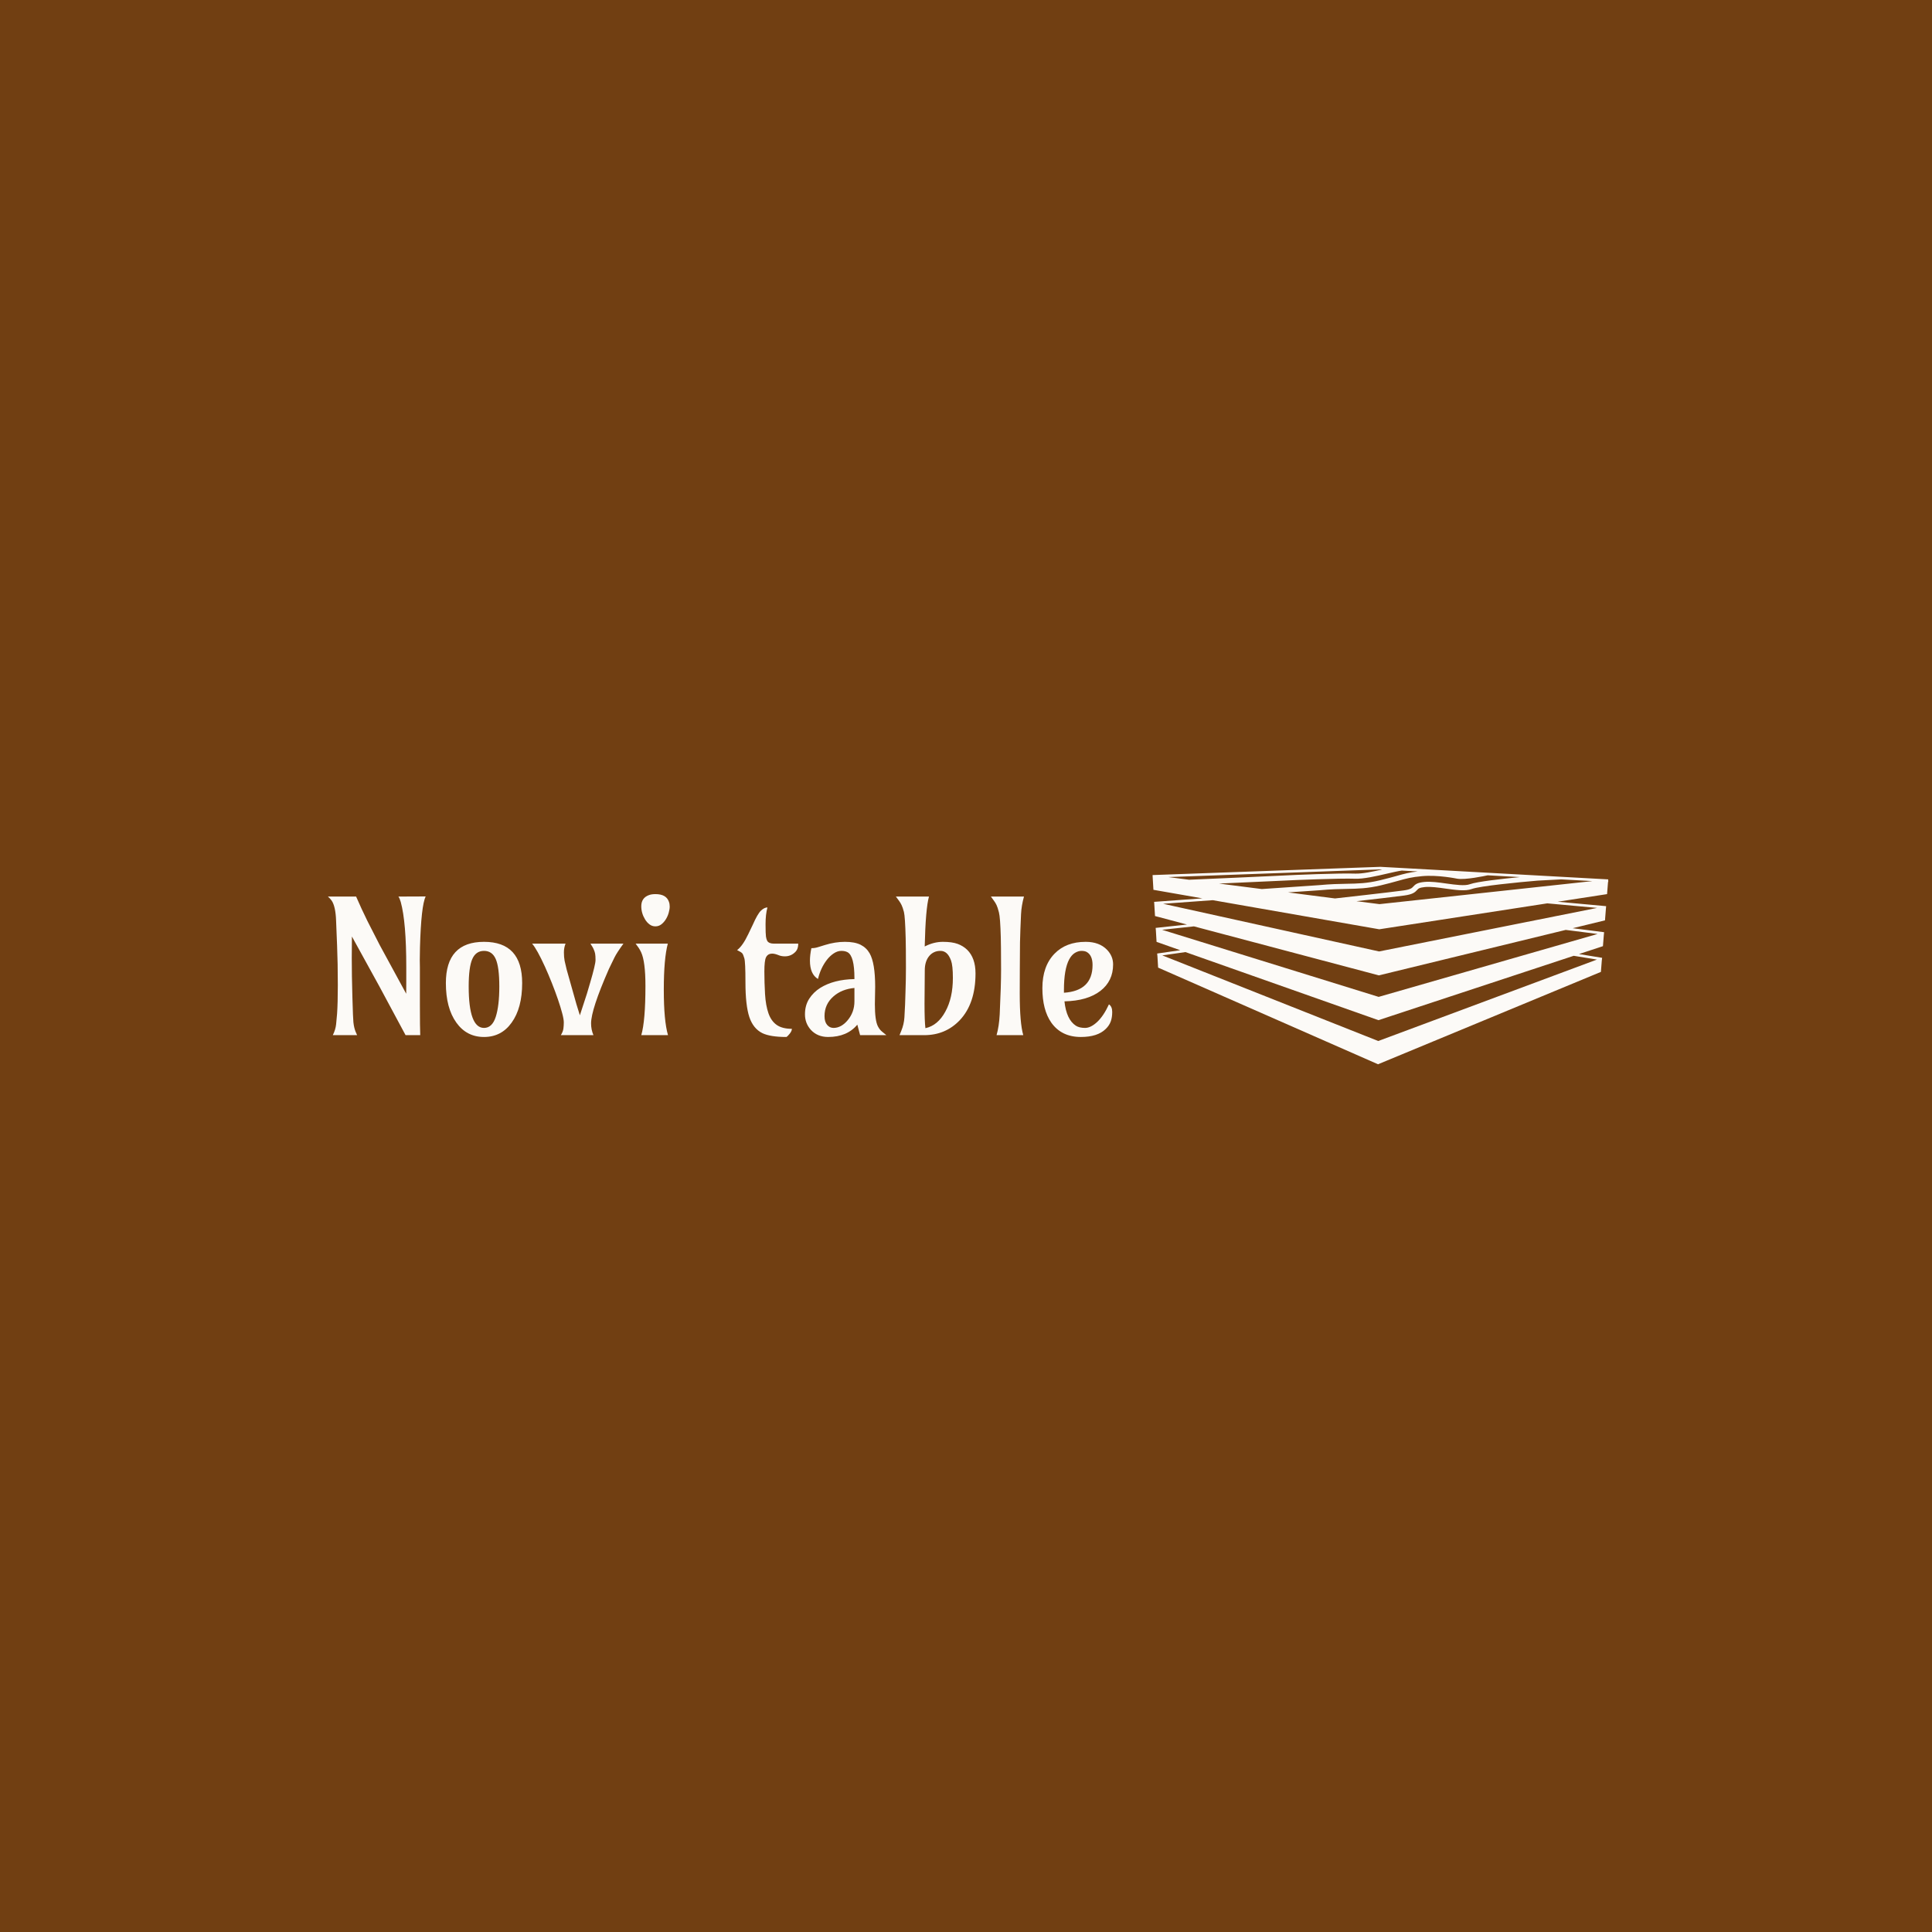
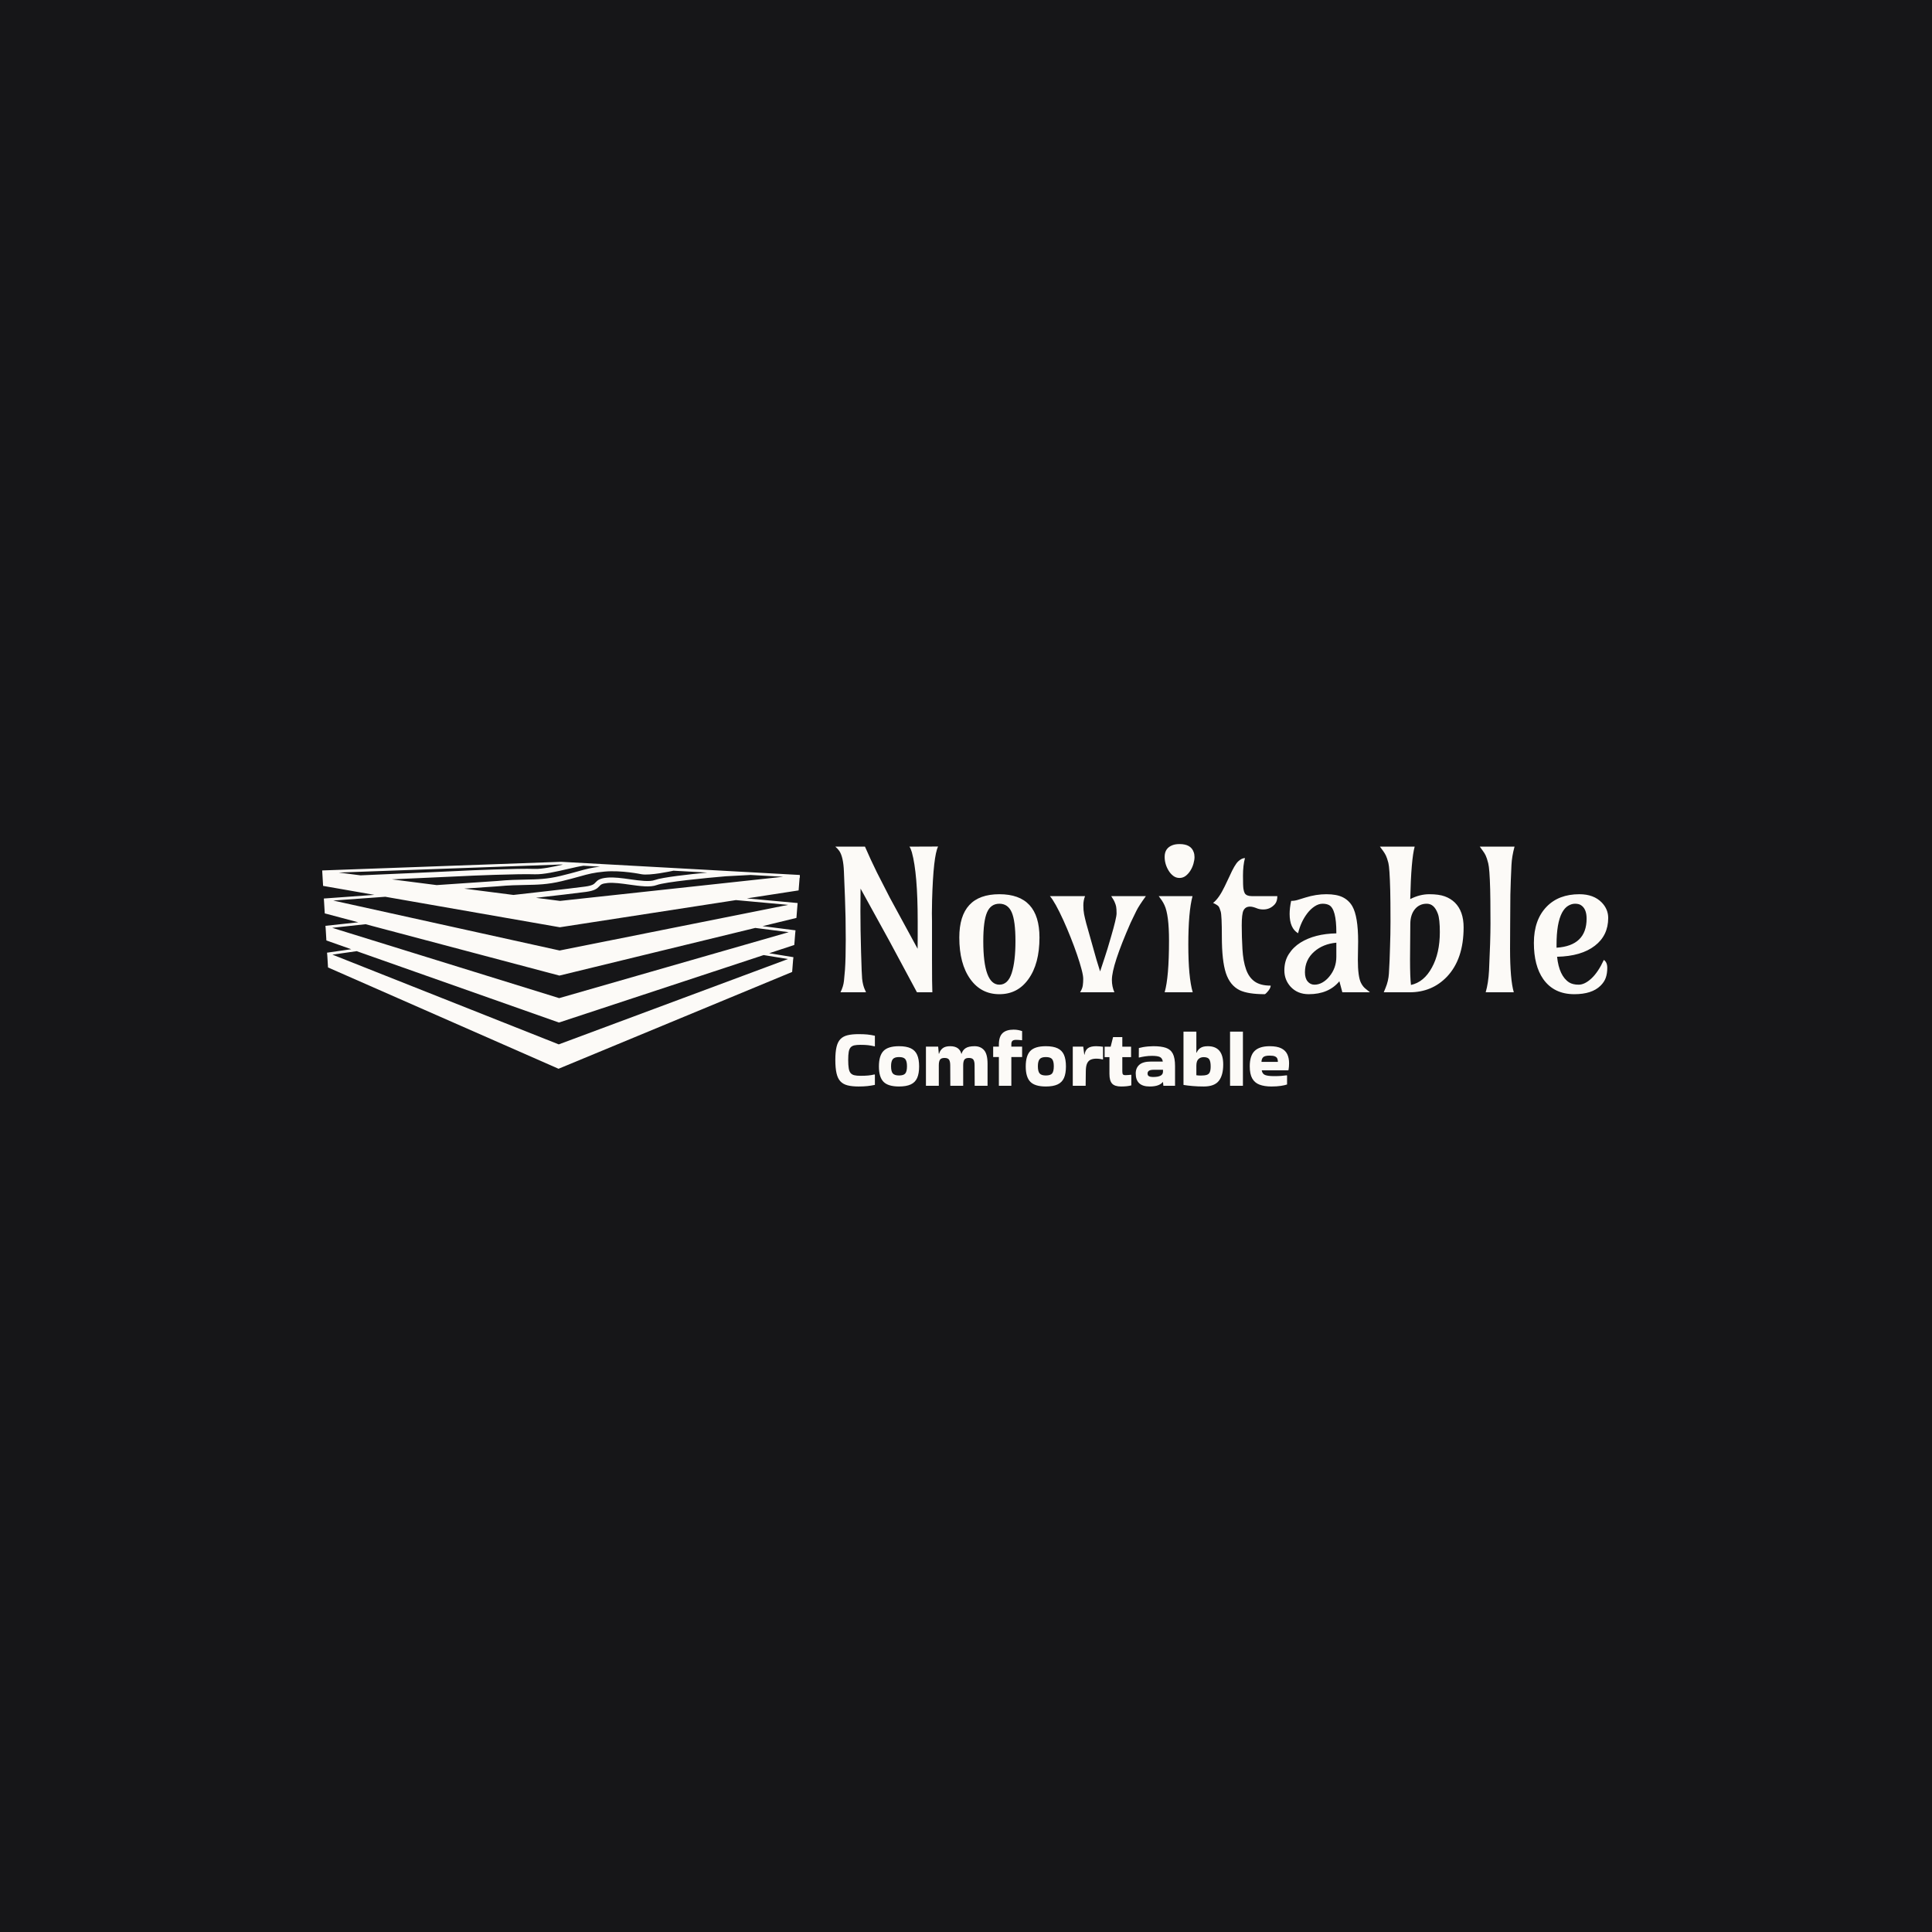
<svg xmlns="http://www.w3.org/2000/svg" version="1.1" width="1500" height="1500" viewBox="0 0 1500 1500">
-   <rect width="1500" height="1500" fill="#713f12" />
-   <g transform="matrix(0.6666667,0,0,0.6666667,249.3939,672.646)">
-     <svg viewBox="0 0 396 61" data-background-color="#713f12" preserveAspectRatio="xMidYMid meet" height="231" width="1500">
-       <g id="tight-bounds" transform="matrix(1,0,0,1,0.24,0.1402156)">
-         <svg viewBox="0 0 395.52 60.72" height="60.72" width="395.52">
+   <rect width="1500" height="1500" fill="#161618" />
+   <g transform="matrix(0.6666667,0,0,0.6666667,249.3939,654.7753)">
+     <svg viewBox="0 0 396 75" data-background-color="#161618" preserveAspectRatio="xMidYMid meet" height="284" width="1500">
+       <g id="tight-bounds" transform="matrix(1,0,0,1,0.24,0.2210333)">
+         <svg viewBox="0 0 395.52 74.558" height="74.558" width="395.52">
          <g>
-             <svg viewBox="0 0 638.501 98.022" height="60.72" width="395.52">
-               <g transform="matrix(1,0,0,1,0,13.54712)">
-                 <svg viewBox="0 0 395.52 70.927" height="70.927" width="395.52">
+             <svg viewBox="0 0 658.088 124.054" height="74.558" width="395.52">
+               <g transform="matrix(1,0,0,1,262.5677,0)">
+                 <svg viewBox="0 0 395.52 124.054" height="124.054" width="395.52">
                  <g id="textblocktransform">
-                     <svg viewBox="0 0 395.52 70.927" height="70.927" width="395.52" id="textblock">
+                     <svg viewBox="0 0 395.52 124.054" height="124.054" width="395.52" id="textblock">
                      <g>
-                         <svg viewBox="0 0 395.52 70.927" height="70.927" width="395.52">
+                         <svg viewBox="0 0 395.52 76.824" height="76.824" width="395.52">
                          <g transform="matrix(1,0,0,1,0,0)">
-                             <svg width="395.52" viewBox="2.29 -38.01 211.6 38.5" height="70.927" data-palette-color="#fcfaf7">
-                               <g class="wordmark-text-0" data-fill-palette-color="primary" id="text-0">
-                                 <path d="M16.14-13.18L8.76-26.59Q8.72-24.05 8.72-20.8L8.72-20.8Q8.72-16.19 8.89-10.24 9.06-4.3 9.16-3.48 9.25-2.66 9.4-2.05L9.4-2.05Q9.64-1.05 10.16 0L10.16 0 3.61 0Q4.35-1.49 4.5-2.92 4.66-4.35 4.76-5.76L4.76-5.76Q4.96-8.64 4.96-13.5L4.96-13.5Q4.96-19.38 4.76-24.24L4.76-24.24 4.49-30.96Q4.35-34.67 3.32-36.23L3.32-36.23Q2.91-36.82 2.29-37.35L2.29-37.35 9.89-37.35Q11.33-34.03 12.94-30.76L12.94-30.76 16.26-24.27 23.39-11.16Q23.41-12.7 23.41-14.45L23.41-14.45 23.41-18.26Q23.41-30.47 21.92-35.89L21.92-35.89Q21.63-36.89 21.29-37.35L21.29-37.35 28.64-37.38Q27.42-34.94 27.1-23.63L27.1-23.63Q27.05-21.88 27.05-20.26L27.05-20.26 27.08-18.21 27.08-8.25Q27.08-1.93 27.17 0L27.17 0 23.22 0 16.14-13.18ZM44.36-22.71Q42.16-22.71 41.2-20.51 40.23-18.31 40.23-13.11L40.23-13.11Q40.23-1.95 44.36-1.95L44.36-1.95Q46.56-1.95 47.52-4.93 48.48-7.91 48.48-13.11 48.48-18.31 47.52-20.51 46.56-22.71 44.36-22.71L44.36-22.71ZM34.08-14.04Q34.08-25.15 44.36-25.15 54.64-25.15 54.64-14.04L54.64-14.04Q54.64-7.3 51.8-3.37L51.8-3.37Q49.05 0.49 44.36 0.49 39.67 0.49 36.91-3.37L36.91-3.37Q34.08-7.3 34.08-14.04L34.08-14.04ZM57.32-24.66L66.33-24.66Q65.89-23.58 65.89-22.3 65.89-21.02 66.08-20.03 66.28-19.04 66.62-17.72L66.62-17.72 69.26-8.35 70.19-5.35Q71.63-9.67 72.09-11.18L72.09-11.18 72.97-14.16Q74.41-19.07 74.41-20.24 74.41-21.41 74.3-21.96 74.19-22.51 73.99-22.95L73.99-22.95Q73.75-23.61 73.04-24.66L73.04-24.66 81.93-24.66Q80.12-22.17 79.51-20.92L79.51-20.92 78.61-19.07Q78.39-18.63 78-17.8L78-17.8Q73.21-6.88 73.21-3.17L73.21-3.17Q73.21-1.49 73.85 0L73.85 0 65.06 0Q65.64-0.93 65.75-1.75 65.86-2.56 65.86-3.43 65.86-4.3 65.42-5.93 64.99-7.57 64.28-9.64 63.57-11.72 62.65-14.03 61.74-16.33 60.79-18.43L60.79-18.43Q58.64-23.14 57.32-24.66L57.32-24.66ZM93.36-31.23Q92.86-30.42 92.16-29.87 91.45-29.32 90.54-29.32 89.64-29.32 88.93-29.87 88.22-30.42 87.74-31.23L87.74-31.23Q86.74-32.89 86.74-34.74L86.74-34.74Q86.74-36.99 88.79-37.74L88.79-37.74Q89.52-38.01 90.57-38.01L90.57-38.01Q93.47-38.01 94.18-35.96L94.18-35.96Q94.4-35.38 94.4-34.66 94.4-33.94 94.13-32.98 93.86-32.03 93.36-31.23ZM93.94 0L86.74 0Q87.86-3.86 87.86-13.26L87.86-13.26Q87.86-19.87 86.69-22.36L86.69-22.36Q86.39-23 86.03-23.54L86.03-23.54 85.22-24.66 93.89-24.66Q92.81-20.63 92.81-12.24 92.81-3.86 93.94 0L93.94 0Z" fill="#fcfaf7" data-fill-palette-color="primary" />
-                                 <path d="M120.74-34.42L120.74-34.42Q120.23-32.54 120.23-29.92 120.23-27.29 120.34-26.56 120.45-25.83 120.69-25.39L120.69-25.39Q121.16-24.66 122.5-24.66L122.5-24.66 129.04-24.66Q129.04-23.29 128.38-22.56L128.38-22.56Q127.19-21.24 125.45-21.24L125.45-21.24Q124.6-21.24 123.94-21.48L123.94-21.48Q122.74-21.97 122.08-21.97 121.42-21.97 121.01-21.72 120.59-21.46 120.35-20.97L120.35-20.97Q119.91-20.09 119.91-17.14 119.91-14.18 120.09-11.08 120.28-7.98 121.01-5.9 121.74-3.81 123.23-2.76 124.72-1.71 127.33-1.71L127.33-1.71Q127.33-0.95 126.31 0.1L126.31 0.1Q126.04 0.39 125.84 0.49L125.84 0.49Q121.52 0.49 119.37-0.54L119.37-0.54Q116.91-1.76 115.86-4.88L115.86-4.88Q114.81-8.06 114.81-14.28L114.81-14.28Q114.81-19.73 114.51-20.72 114.22-21.7 113.98-22.02L113.98-22.02Q113.68-22.39 112.56-22.92L112.56-22.92Q114.08-24.07 115.56-27.2L115.56-27.2 116.79-29.76Q118.08-32.69 118.99-33.56 119.91-34.42 120.74-34.42ZM149.77-13.04L149.77-13.04 149.69-8.35Q149.69-3.98 150.5-2.39L150.5-2.39Q150.99-1.44 151.65-0.93L151.65-0.93 152.79 0 145.71 0 144.96-2.83Q142.2 0.49 137.1 0.49L137.1 0.49Q134.19 0.49 132.41-1.46L132.41-1.46Q130.85-3.22 130.85-5.62 130.85-8.01 131.98-9.79 133.12-11.57 134.97-12.74L134.97-12.74Q138.63-15.01 144.18-15.11L144.18-15.11 144.18-15.38Q144.18-21.31 142.34-22.34L142.34-22.34Q141.69-22.71 140.65-22.71 139.61-22.71 138.58-22.02 137.56-21.34 136.73-20.26L136.73-20.26Q135.07-18.09 134.36-15.14L134.36-15.14Q132.19-16.43 132.19-20.09L132.19-20.09Q132.19-21.58 132.58-23.44L132.58-23.44Q133.51-23.44 134.34-23.71L134.34-23.71 136.22-24.29Q138.98-25.15 141.61-25.15 144.25-25.15 145.82-24.37 147.4-23.58 148.28-22.05L148.28-22.05Q149.77-19.43 149.77-13.04ZM136.12-5.13Q136.12-3.61 136.81-2.78 137.51-1.95 138.56-1.95 139.61-1.95 140.59-2.5 141.56-3.05 142.34-4L142.34-4Q144.18-6.18 144.18-9.11L144.18-9.11 144.18-12.72Q140.76-12.4 138.54-10.45L138.54-10.45Q136.12-8.35 136.12-5.13L136.12-5.13ZM163.12-23.9L163.12-23.9Q165.56-25.15 168.01-25.15 170.47-25.15 171.98-24.6 173.49-24.05 174.57-23L174.57-23Q176.81-20.78 176.81-16.65L176.81-16.65Q176.81-8.5 172.54-4L172.54-4Q168.71 0 162.97 0L162.97 0 156.33 0 156.79-1.12Q157.53-2.91 157.65-4.8 157.77-6.69 157.83-8.26 157.89-9.84 157.94-11.67L157.94-11.67Q158.06-14.97 158.06-18.14 158.06-21.31 158.04-22.95 158.02-24.58 157.99-26.12L157.99-26.12Q157.84-31.93 157.52-33.19 157.19-34.45 156.88-35.07 156.58-35.69 156.18-36.23L156.18-36.23 155.35-37.35 164.27-37.35Q163.36-34.13 163.12-23.9ZM163.14-17.48L163.14-17.48 163.07-8.5Q163.07-3.78 163.31-1.88L163.31-1.88Q166.66-2.61 168.68-6.35L168.68-6.35Q170.71-10.03 170.71-15.43L170.71-15.43Q170.71-18.77 170.21-20.13 169.71-21.48 169.01-22.09 168.32-22.71 167.35-22.71 166.39-22.71 165.66-22.36 164.92-22.02 164.36-21.36L164.36-21.36Q163.14-19.92 163.14-17.48ZM188.75-17.58L188.73-11.18Q188.73-3.27 189.68 0L189.68 0 182.48 0Q183.16-2.37 183.33-5.59L183.33-5.59Q183.7-13.38 183.7-17.68 183.7-21.97 183.67-23.45 183.65-24.93 183.62-26.42L183.62-26.42Q183.48-31.71 183.12-33.09 182.77-34.47 182.46-35.1 182.16-35.72 181.77-36.23L181.77-36.23 180.96-37.35 189.87-37.35Q189.19-34.89 189.08-32.63 188.97-30.37 188.91-28.64 188.85-26.9 188.8-25.02L188.8-25.02Q188.75-21.9 188.75-17.58L188.75-17.58ZM212.77-8.3L212.77-8.3Q213.65-7.71 213.65-6.26 213.65-4.81 213.26-3.71 212.87-2.61 211.89-1.66L211.89-1.66Q209.7 0.49 205.2 0.49L205.2 0.49Q199.98 0.49 197.24-3.37L197.24-3.37Q194.83-6.81 194.83-12.67L194.83-12.67Q194.83-18.58 198.1-21.95L198.1-21.95Q201.2-25.15 206.5-25.15L206.5-25.15Q210.18-25.15 212.26-23L212.26-23Q213.89-21.29 213.89-19.06 213.89-16.82 213.03-15.03 212.16-13.23 210.48-11.94L210.48-11.94Q207.01-9.25 200.78-9.11L200.78-9.11Q201.3-4.2 203.86-2.54L203.86-2.54Q204.79-1.95 206.33-1.95 207.86-1.95 209.6-3.56 211.33-5.18 212.77-8.3ZM200.64-12.18L200.64-11.43Q208.35-11.94 208.35-18.9L208.35-18.9Q208.35-21.51 206.79-22.41L206.79-22.41Q206.25-22.71 205.37-22.71 204.49-22.71 203.6-22.17 202.71-21.63 202.05-20.41L202.05-20.41Q200.64-17.75 200.64-12.18L200.64-12.18Z" fill="#fcfaf7" data-fill-palette-color="primary" />
-                               </g>
+                             <svg width="395.52" viewBox="2.29 -38.01 198.2 38.5" height="76.824" data-palette-color="#fcfaf7">
+                               <path d="M16.14-13.18L8.76-26.59Q8.72-24.05 8.72-20.8L8.72-20.8Q8.72-16.19 8.89-10.24 9.06-4.3 9.16-3.48 9.25-2.66 9.4-2.05L9.4-2.05Q9.64-1.05 10.16 0L10.16 0 3.61 0Q4.35-1.49 4.5-2.92 4.66-4.35 4.76-5.76L4.76-5.76Q4.96-8.64 4.96-13.5L4.96-13.5Q4.96-19.38 4.76-24.24L4.76-24.24 4.49-30.96Q4.35-34.67 3.32-36.23L3.32-36.23Q2.91-36.82 2.29-37.35L2.29-37.35 9.89-37.35Q11.33-34.03 12.94-30.76L12.94-30.76 16.26-24.27 23.39-11.16Q23.41-12.7 23.41-14.45L23.41-14.45 23.41-18.26Q23.41-30.47 21.92-35.89L21.92-35.89Q21.63-36.89 21.29-37.35L21.29-37.35 28.64-37.38Q27.42-34.94 27.1-23.63L27.1-23.63Q27.05-21.88 27.05-20.26L27.05-20.26 27.08-18.21 27.08-8.25Q27.08-1.93 27.17 0L27.17 0 23.22 0 16.14-13.18ZM44.36-22.71Q42.16-22.71 41.2-20.51 40.23-18.31 40.23-13.11L40.23-13.11Q40.23-1.95 44.36-1.95L44.36-1.95Q46.56-1.95 47.52-4.93 48.48-7.91 48.48-13.11 48.48-18.31 47.52-20.51 46.56-22.71 44.36-22.71L44.36-22.71ZM34.08-14.04Q34.08-25.15 44.36-25.15 54.64-25.15 54.64-14.04L54.64-14.04Q54.64-7.3 51.8-3.37L51.8-3.37Q49.05 0.49 44.36 0.49 39.67 0.49 36.91-3.37L36.91-3.37Q34.08-7.3 34.08-14.04L34.08-14.04ZM57.32-24.66L66.33-24.66Q65.89-23.58 65.89-22.3 65.89-21.02 66.08-20.03 66.28-19.04 66.62-17.72L66.62-17.72 69.26-8.35 70.19-5.35Q71.63-9.67 72.09-11.18L72.09-11.18 72.97-14.16Q74.41-19.07 74.41-20.24 74.41-21.41 74.3-21.96 74.19-22.51 73.99-22.95L73.99-22.95Q73.75-23.61 73.04-24.66L73.04-24.66 81.93-24.66Q80.12-22.17 79.51-20.92L79.51-20.92 78.61-19.07Q78.39-18.63 78-17.8L78-17.8Q73.21-6.88 73.21-3.17L73.21-3.17Q73.21-1.49 73.85 0L73.85 0 65.06 0Q65.64-0.93 65.75-1.75 65.86-2.56 65.86-3.43 65.86-4.3 65.42-5.93 64.99-7.57 64.28-9.64 63.57-11.72 62.65-14.03 61.74-16.33 60.79-18.43L60.79-18.43Q58.64-23.14 57.32-24.66L57.32-24.66ZM93.36-31.23Q92.86-30.42 92.16-29.87 91.45-29.32 90.54-29.32 89.64-29.32 88.93-29.87 88.22-30.42 87.74-31.23L87.74-31.23Q86.74-32.89 86.74-34.74L86.74-34.74Q86.74-36.99 88.79-37.74L88.79-37.74Q89.52-38.01 90.57-38.01L90.57-38.01Q93.47-38.01 94.18-35.96L94.18-35.96Q94.4-35.38 94.4-34.66 94.4-33.94 94.13-32.98 93.86-32.03 93.36-31.23ZM93.94 0L86.74 0Q87.86-3.86 87.86-13.26L87.86-13.26Q87.86-19.87 86.69-22.36L86.69-22.36Q86.39-23 86.03-23.54L86.03-23.54 85.22-24.66 93.89-24.66Q92.81-20.63 92.81-12.24 92.81-3.86 93.94 0L93.94 0ZM107.34-34.42L107.34-34.42Q106.83-32.54 106.83-29.92 106.83-27.29 106.94-26.56 107.05-25.83 107.29-25.39L107.29-25.39Q107.75-24.66 109.1-24.66L109.1-24.66 115.64-24.66Q115.64-23.29 114.98-22.56L114.98-22.56Q113.78-21.24 112.05-21.24L112.05-21.24Q111.2-21.24 110.54-21.48L110.54-21.48Q109.34-21.97 108.68-21.97 108.02-21.97 107.61-21.72 107.19-21.46 106.95-20.97L106.95-20.97Q106.51-20.09 106.51-17.14 106.51-14.18 106.69-11.08 106.87-7.98 107.61-5.9 108.34-3.81 109.83-2.76 111.32-1.71 113.93-1.71L113.93-1.71Q113.93-0.95 112.91 0.1L112.91 0.1Q112.64 0.39 112.44 0.49L112.44 0.49Q108.12 0.49 105.97-0.54L105.97-0.54Q103.51-1.76 102.46-4.88L102.46-4.88Q101.41-8.06 101.41-14.28L101.41-14.28Q101.41-19.73 101.11-20.72 100.82-21.7 100.58-22.02L100.58-22.02Q100.28-22.39 99.16-22.92L99.16-22.92Q100.67-24.07 102.16-27.2L102.16-27.2 103.38-29.76Q104.68-32.69 105.59-33.56 106.51-34.42 107.34-34.42ZM136.36-13.04L136.36-13.04 136.29-8.35Q136.29-3.98 137.1-2.39L137.1-2.39Q137.59-1.44 138.24-0.93L138.24-0.93 139.39 0 132.31 0 131.55-2.83Q128.8 0.49 123.69 0.49L123.69 0.49Q120.79 0.49 119.01-1.46L119.01-1.46Q117.44-3.22 117.44-5.62 117.44-8.01 118.58-9.79 119.71-11.57 121.57-12.74L121.57-12.74Q125.23-15.01 130.77-15.11L130.77-15.11 130.77-15.38Q130.77-21.31 128.94-22.34L128.94-22.34Q128.28-22.71 127.25-22.71 126.21-22.71 125.18-22.02 124.16-21.34 123.33-20.26L123.33-20.26Q121.67-18.09 120.96-15.14L120.96-15.14Q118.79-16.43 118.79-20.09L118.79-20.09Q118.79-21.58 119.18-23.44L119.18-23.44Q120.1-23.44 120.93-23.71L120.93-23.71 122.81-24.29Q125.57-25.15 128.21-25.15 130.85-25.15 132.42-24.37 134-23.58 134.88-22.05L134.88-22.05Q136.36-19.43 136.36-13.04ZM122.72-5.13Q122.72-3.61 123.41-2.78 124.11-1.95 125.16-1.95 126.21-1.95 127.18-2.5 128.16-3.05 128.94-4L128.94-4Q130.77-6.18 130.77-9.11L130.77-9.11 130.77-12.72Q127.36-12.4 125.13-10.45L125.13-10.45Q122.72-8.35 122.72-5.13L122.72-5.13ZM149.72-23.9L149.72-23.9Q152.16-25.15 154.61-25.15 157.07-25.15 158.58-24.6 160.09-24.05 161.17-23L161.17-23Q163.41-20.78 163.41-16.65L163.41-16.65Q163.41-8.5 159.14-4L159.14-4Q155.31 0 149.57 0L149.57 0 142.93 0 143.39-1.12Q144.13-2.91 144.25-4.8 144.37-6.69 144.43-8.26 144.49-9.84 144.54-11.67L144.54-11.67Q144.66-14.97 144.66-18.14 144.66-21.31 144.64-22.95 144.61-24.58 144.59-26.12L144.59-26.12Q144.44-31.93 144.11-33.19 143.78-34.45 143.48-35.07 143.17-35.69 142.78-36.23L142.78-36.23 141.95-37.35 150.86-37.35Q149.96-34.13 149.72-23.9ZM149.74-17.48L149.74-17.48 149.67-8.5Q149.67-3.78 149.91-1.88L149.91-1.88Q153.26-2.61 155.28-6.35L155.28-6.35Q157.31-10.03 157.31-15.43L157.31-15.43Q157.31-18.77 156.81-20.13 156.31-21.48 155.61-22.09 154.92-22.71 153.95-22.71 152.99-22.71 152.26-22.36 151.52-22.02 150.96-21.36L150.96-21.36Q149.74-19.92 149.74-17.48ZM175.35-17.58L175.32-11.18Q175.32-3.27 176.28 0L176.28 0 169.07 0Q169.76-2.37 169.93-5.59L169.93-5.59Q170.3-13.38 170.3-17.68 170.3-21.97 170.27-23.45 170.25-24.93 170.22-26.42L170.22-26.42Q170.08-31.71 169.72-33.09 169.37-34.47 169.06-35.1 168.76-35.72 168.37-36.23L168.37-36.23 167.56-37.35 176.47-37.35Q175.79-34.89 175.68-32.63 175.57-30.37 175.51-28.64 175.45-26.9 175.4-25.02L175.4-25.02Q175.35-21.9 175.35-17.58L175.35-17.58ZM199.37-8.3L199.37-8.3Q200.25-7.71 200.25-6.26 200.25-4.81 199.86-3.71 199.47-2.61 198.49-1.66L198.49-1.66Q196.29 0.49 191.8 0.49L191.8 0.49Q186.58 0.49 183.84-3.37L183.84-3.37Q181.43-6.81 181.43-12.67L181.43-12.67Q181.43-18.58 184.7-21.95L184.7-21.95Q187.8-25.15 193.1-25.15L193.1-25.15Q196.78-25.15 198.86-23L198.86-23Q200.49-21.29 200.49-19.06 200.49-16.82 199.63-15.03 198.76-13.23 197.07-11.94L197.07-11.94Q193.61-9.25 187.38-9.11L187.38-9.11Q187.9-4.2 190.46-2.54L190.46-2.54Q191.39-1.95 192.92-1.95 194.46-1.95 196.2-3.56 197.93-5.18 199.37-8.3ZM187.24-12.18L187.24-11.43Q194.95-11.94 194.95-18.9L194.95-18.9Q194.95-21.51 193.39-22.41L193.39-22.41Q192.85-22.71 191.97-22.71 191.09-22.71 190.2-22.17 189.31-21.63 188.65-20.41L188.65-20.41Q187.24-17.75 187.24-12.18L187.24-12.18Z" opacity="1" transform="matrix(1,0,0,1,0,0)" fill="#fcfaf7" class="wordmark-text-0" data-fill-palette-color="primary" id="text-0" />
+                             </svg>
+                           </g>
+                         </svg>
+                       </g>
+                       <g transform="matrix(1,0,0,1,0,94.96045)">
+                         <svg viewBox="0 0 232.21 29.093" height="29.093" width="232.21">
+                           <g transform="matrix(1,0,0,1,0,0)">
+                             <svg width="232.21" viewBox="2 -35.35 282.13 35.35" height="29.093" data-palette-color="#fcfaf7">
+                               <path d="M26.35-7.5L26.6-7.3 26.6-1Q24.2-0.5 21.9-0.25 19.6 0 16.45 0L16.45 0Q12.4 0 9.63-0.7 6.85-1.4 5.18-3.18 3.5-4.95 2.75-8.2 2-11.45 2-16.55L2-16.55Q2-21.45 2.75-24.6 3.5-27.75 5.18-29.48 6.85-31.2 9.63-31.88 12.4-32.55 16.45-32.55L16.45-32.55Q19.6-32.55 21.9-32.33 24.2-32.1 26.6-31.55L26.6-31.55 26.6-25.05 26.45-24.95Q24.35-25.45 22.4-25.68 20.45-25.9 17.6-25.9L17.6-25.9Q15.3-25.9 13.83-25.58 12.35-25.25 11.5-24.3 10.65-23.35 10.33-21.5 10-19.65 10-16.55L10-16.55Q10-13.3 10.33-11.33 10.65-9.35 11.5-8.35 12.35-7.35 13.83-7 15.3-6.65 17.6-6.65L17.6-6.65Q20.4-6.65 22.38-6.83 24.35-7 26.35-7.5L26.35-7.5ZM29.1-12.45L29.1-12.45Q29.1-19.15 31.95-22.1 34.8-25.05 41.6-25.05L41.6-25.05Q46.15-25.05 48.9-23.75 51.65-22.45 52.87-19.68 54.1-16.9 54.1-12.45L54.1-12.45Q54.1-8.05 52.87-5.3 51.65-2.55 48.9-1.28 46.15 0 41.6 0L41.6 0Q34.8 0 31.95-2.93 29.1-5.85 29.1-12.45ZM41.6-6.85L41.6-6.85Q44.5-6.85 45.52-8.13 46.55-9.4 46.55-12.6L46.55-12.6Q46.55-15.65 45.52-16.98 44.5-18.3 41.6-18.3L41.6-18.3Q38.8-18.3 37.72-16.98 36.65-15.65 36.65-12.6L36.65-12.6Q36.65-9.4 37.72-8.13 38.8-6.85 41.6-6.85ZM88.59-25.05L88.59-25.05Q92.3-25.05 94.47-22.6 96.65-20.15 96.65-14.1L96.65-14.1 96.65-0.45 88.65-0.45 88.59-13.1Q88.59-15.55 87.87-16.65 87.14-17.75 85.05-17.75L85.05-17.75Q82.94-17.75 82.22-16.65 81.5-15.55 81.5-13.1L81.5-13.1 81.5-0.45 73.5-0.45 73.44-13.1Q73.44-15.55 72.72-16.65 72-17.75 69.89-17.75L69.89-17.75Q67.8-17.75 67.07-16.65 66.34-15.55 66.34-13.1L66.34-13.1 66.34-0.45 58.34-0.45 58.34-24.8 65.94-24.8 66.34-20.35 66.5-20.35Q67.14-22.55 68.77-23.8 70.39-25.05 73.39-25.05L73.39-25.05Q76.39-25.05 78.12-23.8 79.84-22.55 80.34-20.35L80.34-20.35 80.5-20.35Q81.14-22.6 83.02-23.83 84.89-25.05 88.59-25.05ZM103.69-18.3L100.14-18.3 100.14-24.8 103.69-24.8 103.69-26.05Q103.69-31 105.99-33.18 108.29-35.35 112.84-35.35L112.84-35.35Q114.44-35.35 115.79-35.08 117.14-34.8 118.14-34.45L118.14-34.45 118.14-28.85 117.99-28.75Q117.09-28.85 116.19-28.93 115.29-29 114.49-29L114.49-29Q112.79-29 112.12-28.38 111.44-27.75 111.44-26.45L111.44-26.45 111.44-24.8 118.14-24.8 118.14-18.3 111.44-18.3 111.44-0.45 103.69-0.45 103.69-18.3ZM120.39-12.45L120.39-12.45Q120.39-19.15 123.24-22.1 126.09-25.05 132.89-25.05L132.89-25.05Q137.44-25.05 140.19-23.75 142.94-22.45 144.17-19.68 145.39-16.9 145.39-12.45L145.39-12.45Q145.39-8.05 144.17-5.3 142.94-2.55 140.19-1.28 137.44 0 132.89 0L132.89 0Q126.09 0 123.24-2.93 120.39-5.85 120.39-12.45ZM132.89-6.85L132.89-6.85Q135.79-6.85 136.82-8.13 137.84-9.4 137.84-12.6L137.84-12.6Q137.84-15.65 136.82-16.98 135.79-18.3 132.89-18.3L132.89-18.3Q130.09-18.3 129.02-16.98 127.94-15.65 127.94-12.6L127.94-12.6Q127.94-9.4 129.02-8.13 130.09-6.85 132.89-6.85ZM157.74-9.25L157.64-0.45 149.64-0.45 149.64-24.8 156.14-24.8 156.79-19.8 156.94-19.8Q157.39-22.6 159.09-23.83 160.79-25.05 164.14-25.05L164.14-25.05Q165.49-25.05 166.59-24.93 167.69-24.8 168.44-24.7L168.44-24.7 168.44-16.9 168.34-16.8Q167.54-17 166.51-17.15 165.49-17.3 164.19-17.3L164.19-17.3Q162.34-17.3 160.86-16.7 159.39-16.1 158.56-14.38 157.74-12.65 157.74-9.25L157.74-9.25 157.74-9.25ZM172.44-7.75L172.44-7.75 172.44-18.25 169.44-18.25 169.44-24.75 173.19-24.75 174.69-30.7 180.44-30.7 180.44-24.75 185.89-24.75 185.89-18.25 180.44-18.25 180.44-9.5Q180.44-8.1 180.79-7.58 181.14-7.05 182.39-7.05L182.39-7.05Q183.19-7.05 184.09-7.13 184.99-7.2 185.89-7.3L185.89-7.3 186.04-7.2 186.04-0.7Q183.64 0 179.69 0L179.69 0Q175.74 0 174.09-1.8 172.44-3.6 172.44-7.75ZM199.78-25.05L199.78-25.05Q204.58-25.05 207.53-24.05 210.48-23.05 211.86-20.38 213.23-17.7 213.23-12.65L213.23-12.65 213.23-0.45 205.98-0.45 205.73-2.75 205.58-2.75Q204.63-1.5 202.63-0.75 200.63 0 197.43 0L197.43 0Q188.78 0 188.78-8.1L188.78-8.1Q188.78-11.55 191.06-13.53 193.33-15.5 198.23-15.5L198.23-15.5 205.63-15.5Q205.28-17.6 203.83-18.32 202.38-19.05 198.88-19.05L198.88-19.05Q196.68-19.05 194.56-18.73 192.43-18.4 190.83-18L190.83-18 190.68-18.1 190.73-23.9Q191.73-24.2 193.28-24.48 194.83-24.75 196.56-24.9 198.28-25.05 199.78-25.05ZM199.48-5.9L199.48-5.9Q202.58-5.9 204.13-6.68 205.68-7.45 205.73-9.15L205.73-9.15 205.73-10.4 200.08-10.4Q197.88-10.4 197.01-9.78 196.13-9.15 196.13-8.1L196.13-8.1Q196.13-6.85 197.03-6.38 197.93-5.9 199.48-5.9ZM243.18-13.7L243.18-13.7Q243.18-6.95 240.43-3.48 237.68 0 231.08 0L231.08 0Q227.38 0 224.21-0.28 221.03-0.55 218.63-0.95L218.63-0.95 218.48-1.05 218.48-34.1 226.48-34.1 226.48-21.05 226.68-21.05Q227.38-22.85 229.01-23.95 230.63-25.05 233.63-25.05L233.63-25.05Q243.18-25.05 243.18-13.7ZM226.48-12.85L226.48-12.85 226.48-7Q227.68-6.8 229.28-6.8L229.28-6.8Q231.63-6.8 232.96-7.23 234.28-7.65 234.83-8.9 235.38-10.15 235.38-12.5L235.38-12.5Q235.38-15.45 234.53-16.85 233.68-18.25 231.03-18.25L231.03-18.25Q229.03-18.25 227.76-17.03 226.48-15.8 226.48-12.85ZM255.43-34.1L255.43-0.45 247.43-0.45 247.43-34.1 255.43-34.1ZM282.88-6.8L282.88-1.25Q281.48-0.75 279-0.38 276.53 0 273.13 0L273.13 0Q268.82 0 265.8-1.13 262.78-2.25 261.23-4.98 259.68-7.7 259.68-12.55L259.68-12.55Q259.68-19.15 262.7-22.1 265.73-25.05 272.07-25.05L272.07-25.05Q276.63-25.05 279.25-23.75 281.88-22.45 283-20.08 284.13-17.7 284.13-14.45L284.13-14.45Q284.13-13.5 284.05-12.4 283.98-11.3 283.78-10.25L283.78-10.25 283.57-10.05 267.13-10.05Q267.48-7.85 269.2-7.15 270.93-6.45 274.82-6.45L274.82-6.45Q277.43-6.45 279.15-6.58 280.88-6.7 282.68-6.95L282.68-6.95 282.88-6.8ZM266.98-15.3L277.18-15.3Q277.18-16.5 276.8-17.38 276.43-18.25 275.32-18.73 274.23-19.2 272.07-19.2L272.07-19.2Q268.93-19.2 267.95-18.13 266.98-17.05 266.98-15.3L266.98-15.3Z" opacity="1" transform="matrix(1,0,0,1,0,0)" fill="#fcfaf7" class="slogan-text-1" data-fill-palette-color="secondary" id="text-1" />
                            </svg>
                          </g>
                        </svg>
                      </g>
                    </svg>
                  </g>
                </svg>
              </g>
-               <g transform="matrix(1,0,0,1,412.2642,0)">
-                 <svg viewBox="0 0 226.237 98.022" height="98.022" width="226.237">
+               <g transform="matrix(1,0,0,1,0,9.074363)">
+                 <svg viewBox="0 0 244.431 105.905" height="105.905" width="244.431">
                  <g>
-                     <svg version="1.0" x="0" y="0" viewBox="7.329 41.696 87.622 37.964" enable-background="new 0 0 100 100" xml:space="preserve" height="98.022" width="226.237" class="icon-icon-0" data-fill-palette-color="accent" id="icon-0">
+                     <svg version="1.0" x="0" y="0" viewBox="7.329 41.696 87.622 37.964" enable-background="new 0 0 100 100" xml:space="preserve" height="105.905" width="244.431" class="icon-icon-0" data-fill-palette-color="accent" id="icon-0">
                      <path d="M94.938 44.111L55.876 41.956 53.208 41.81 51.154 41.696 7.329 43.281 7.341 43.528H7.339L7.493 46.115 16.904 47.761 7.63 48.431 7.663 48.931 7.798 51.161 13.949 52.791 7.923 53.44 7.966 53.945 8.096 56.126 12.651 57.733 8.212 58.366 8.263 58.882 8.395 61.075 50.68 79.66 93.535 61.9 93.708 59.707 93.77 59.193 89.323 58.47 93.927 56.952 94.1 54.774 94.152 54.267 88.11 53.5 94.32 51.989 94.497 49.758 94.54 49.26 85.231 48.408 94.719 46.944 94.905 44.608 94.951 44.603zM33.365 46.614L39.491 46.197C41.602 45.996 43.218 45.968 44.643 45.943 46.795 45.904 48.654 45.871 51.254 45.249A84 84 0 0 0 54.608 44.371C56.162 43.938 57.098 43.677 59.129 43.491 62.193 43.207 65.846 43.968 65.899 43.978 67.453 44.253 71.218 43.449 71.768 43.328L77.963 43.67C74.577 43.999 69.676 44.542 68.362 45.034 67.373 45.405 65.56 45.15 63.807 44.904 62.339 44.697 60.823 44.483 59.609 44.601 58.244 44.732 57.856 45.054 57.455 45.493 57.204 45.769 56.945 46.054 55.561 46.241 52.811 46.612 43.952 47.603 42.407 47.776zM55.251 42.416L58.299 42.584C56.669 42.772 55.75 43.029 54.343 43.421 53.516 43.652 52.486 43.939 51.026 44.289 48.529 44.887 46.806 44.917 44.627 44.956 43.184 44.981 41.549 45.011 39.413 45.214L28.328 45.969 20.106 44.915C25.211 44.69 31.908 44.393 32.72 44.342 34.131 44.254 43.525 43.875 46.237 43.984 47.904 44.055 50.334 43.487 52.477 42.99 53.542 42.743 54.562 42.512 55.251 42.416M66.165 43.018L66.767 43.052A4 4 0 0 1 66.165 43.018M51.15 42.189L51.48 42.208C49.665 42.624 47.616 43.051 46.275 43 43.474 42.886 34.128 43.268 32.659 43.359 31.429 43.436 16.066 44.106 14.361 44.181L10.353 43.667zM92.771 59.531L50.721 75.188 9.2 58.724 13.655 58.089 50.757 71.182 88.306 58.805zM92.901 54.606L50.799 66.704 9.162 53.803 15.28 53.144 50.838 62.569 86.769 53.826zM92.804 49.596L50.879 57.968 9.353 48.801 18.903 48.11 50.92 53.706 83.222 48.72zM50.963 48.87L46.534 48.303C49.768 47.936 53.951 47.453 55.694 47.218 57.306 47 57.759 46.625 58.186 46.157 58.424 45.895 58.614 45.687 59.705 45.582 60.801 45.476 62.261 45.682 63.671 45.88 65.633 46.155 67.485 46.417 68.71 45.958 70.221 45.392 77.668 44.658 81.38 44.35L85.912 44.109 91.894 44.439z" fill="#fcfaf7" data-fill-palette-color="accent" />
                    </svg>
                  </g>
                </svg>
              </g>
            </svg>
          </g>
          <defs />
        </svg>
-         <rect width="395.52" height="60.72" fill="none" stroke="none" visibility="hidden" />
+         <rect width="395.52" height="74.558" fill="none" stroke="none" visibility="hidden" />
      </g>
    </svg>
  </g>
</svg>
